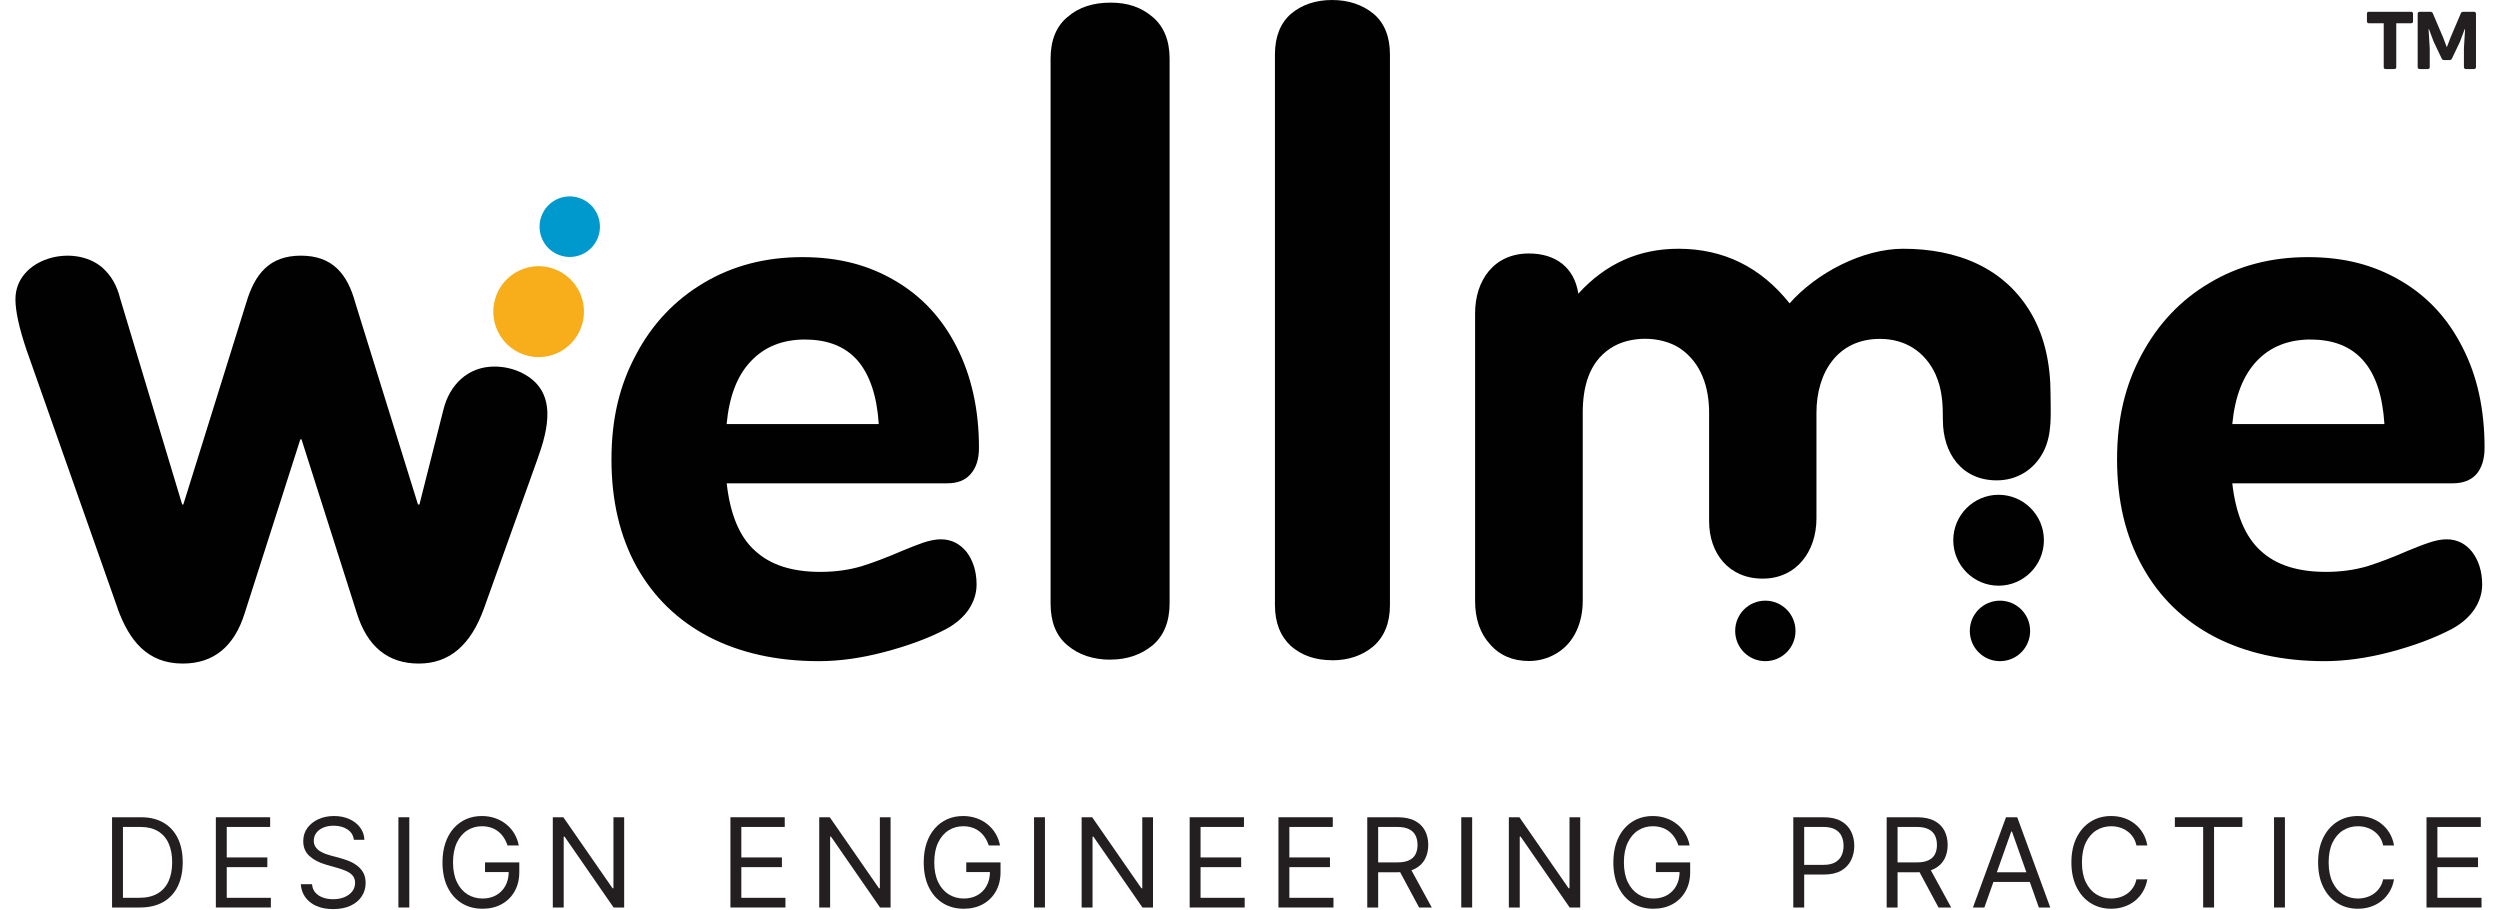
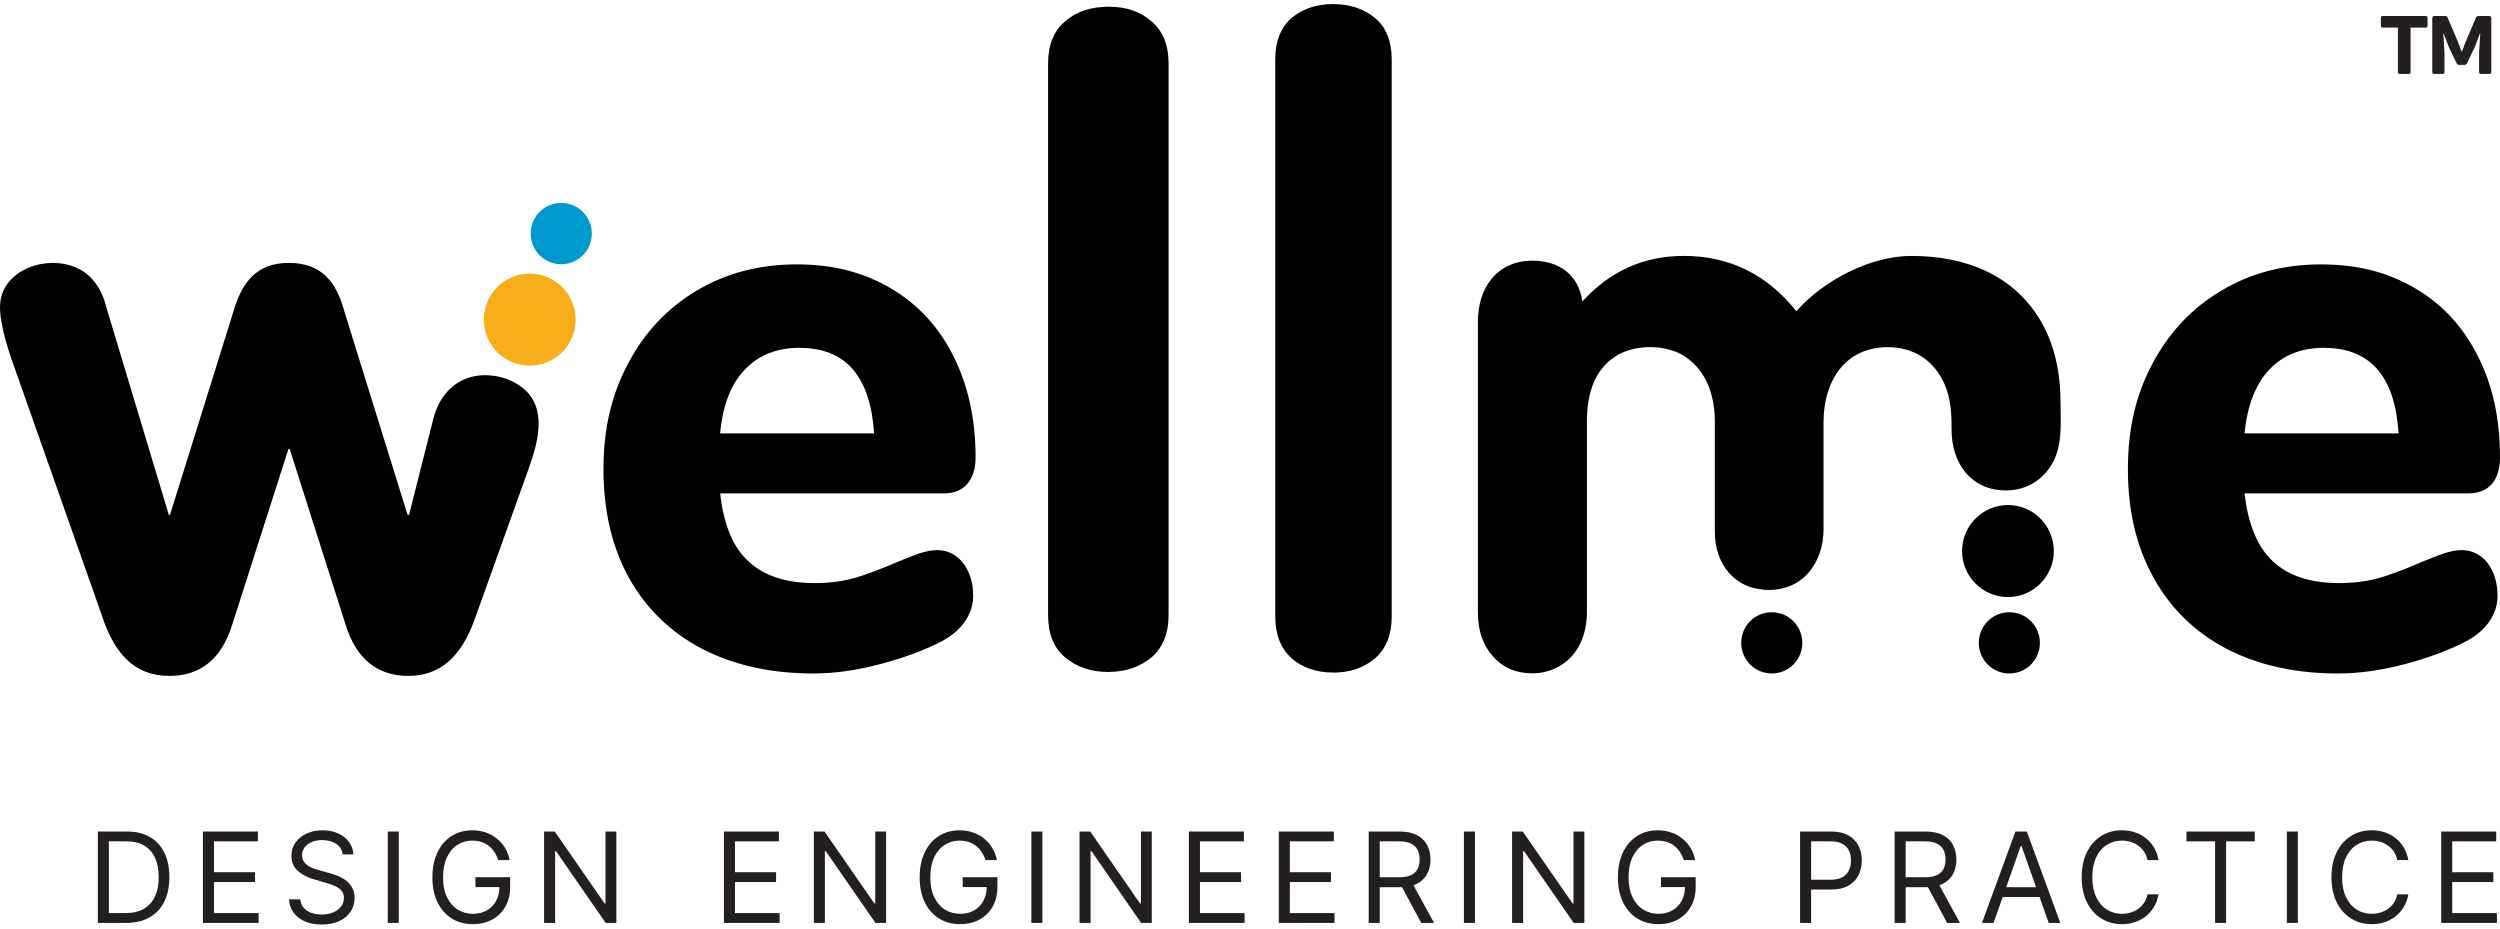
- <svg xmlns="http://www.w3.org/2000/svg" width="110" height="40" viewBox="0 0 220 81" fill="none">
+ <svg xmlns="http://www.w3.org/2000/svg" width="140" height="52" viewBox="0 0 220 81" fill="none">
  <path d="M214.826 80.859V72.817H219.665V73.681H215.797V76.398H219.415V77.262H215.797V79.995H219.728V80.859H214.826Z" fill="#231F20" />
  <path d="M211.934 75.33H210.963C210.906 75.05 210.805 74.804 210.662 74.592C210.521 74.38 210.348 74.202 210.145 74.058C209.944 73.911 209.721 73.801 209.475 73.728C209.23 73.654 208.974 73.618 208.708 73.618C208.223 73.618 207.783 73.741 207.389 73.987C206.997 74.233 206.685 74.596 206.453 75.075C206.223 75.554 206.108 76.141 206.108 76.838C206.108 77.534 206.223 78.122 206.453 78.601C206.685 79.08 206.997 79.442 207.389 79.689C207.783 79.934 208.223 80.058 208.708 80.058C208.974 80.058 209.23 80.021 209.475 79.948C209.721 79.874 209.944 79.766 210.145 79.622C210.348 79.475 210.521 79.296 210.662 79.084C210.805 78.869 210.906 78.623 210.963 78.346H211.934C211.861 78.757 211.728 79.124 211.535 79.449C211.342 79.773 211.102 80.05 210.814 80.278C210.527 80.503 210.205 80.674 209.847 80.792C209.492 80.91 209.113 80.969 208.708 80.969C208.024 80.969 207.416 80.801 206.884 80.466C206.351 80.131 205.932 79.654 205.627 79.037C205.321 78.419 205.169 77.686 205.169 76.838C205.169 75.99 205.321 75.257 205.627 74.639C205.932 74.021 206.351 73.544 206.884 73.209C207.416 72.874 208.024 72.707 208.708 72.707C209.113 72.707 209.492 72.766 209.847 72.883C210.205 73.001 210.527 73.174 210.814 73.402C211.102 73.627 211.342 73.902 211.535 74.226C211.728 74.548 211.861 74.916 211.934 75.33Z" fill="#231F20" />
  <path d="M202.212 72.817V80.859H201.241V72.817H202.212Z" fill="#231F20" />
  <path d="M192.406 73.681V72.817H198.419V73.681H195.898V80.859H194.927V73.681H192.406Z" fill="#231F20" />
  <path d="M189.952 75.33H188.981C188.924 75.05 188.823 74.804 188.68 74.592C188.539 74.38 188.367 74.202 188.163 74.058C187.962 73.911 187.739 73.801 187.493 73.728C187.248 73.654 186.992 73.618 186.726 73.618C186.241 73.618 185.801 73.741 185.407 73.987C185.015 74.233 184.703 74.596 184.471 75.075C184.241 75.554 184.126 76.141 184.126 76.838C184.126 77.534 184.241 78.122 184.471 78.601C184.703 79.08 185.015 79.442 185.407 79.689C185.801 79.934 186.241 80.058 186.726 80.058C186.992 80.058 187.248 80.021 187.493 79.948C187.739 79.874 187.962 79.766 188.163 79.622C188.367 79.475 188.539 79.296 188.68 79.084C188.823 78.869 188.924 78.623 188.981 78.346H189.952C189.879 78.757 189.746 79.124 189.553 79.449C189.36 79.773 189.12 80.05 188.832 80.278C188.545 80.503 188.223 80.674 187.865 80.792C187.51 80.91 187.131 80.969 186.726 80.969C186.042 80.969 185.434 80.801 184.902 80.466C184.369 80.131 183.95 79.654 183.645 79.037C183.339 78.419 183.187 77.686 183.187 76.838C183.187 75.99 183.339 75.257 183.645 74.639C183.95 74.021 184.369 73.544 184.902 73.209C185.434 72.874 186.042 72.707 186.726 72.707C187.131 72.707 187.51 72.766 187.865 72.883C188.223 73.001 188.545 73.174 188.832 73.402C189.12 73.627 189.36 73.902 189.553 74.226C189.746 74.548 189.879 74.916 189.952 75.33Z" fill="#231F20" />
  <path d="M175.432 80.859H174.414L177.359 72.817H178.361L181.305 80.859H180.287L177.891 74.089H177.828L175.432 80.859ZM175.808 77.717H179.911V78.581H175.808V77.717Z" fill="#231F20" />
  <path d="M166.728 80.859V72.817H169.437C170.064 72.817 170.578 72.924 170.98 73.139C171.382 73.351 171.679 73.643 171.873 74.014C172.066 74.386 172.162 74.809 172.162 75.283C172.162 75.757 172.066 76.177 171.873 76.543C171.679 76.91 171.383 77.198 170.984 77.407C170.584 77.614 170.074 77.717 169.453 77.717H167.26V76.838H169.422C169.85 76.838 170.194 76.775 170.455 76.649C170.719 76.524 170.909 76.346 171.027 76.115C171.147 75.882 171.207 75.605 171.207 75.283C171.207 74.961 171.147 74.679 171.027 74.439C170.907 74.198 170.715 74.012 170.451 73.881C170.188 73.747 169.839 73.681 169.406 73.681H167.699V80.859H166.728ZM170.502 77.246L172.476 80.859H171.348L169.406 77.246H170.502Z" fill="#231F20" />
  <path d="M158.407 80.859V72.817H161.116C161.745 72.817 162.259 72.931 162.659 73.158C163.061 73.383 163.358 73.689 163.551 74.073C163.744 74.458 163.841 74.888 163.841 75.361C163.841 75.835 163.744 76.266 163.551 76.653C163.361 77.041 163.066 77.35 162.666 77.58C162.267 77.808 161.756 77.921 161.132 77.921H159.19V77.058H161.1C161.531 77.058 161.877 76.983 162.138 76.834C162.399 76.685 162.588 76.483 162.706 76.229C162.826 75.972 162.886 75.683 162.886 75.361C162.886 75.039 162.826 74.751 162.706 74.497C162.588 74.243 162.398 74.044 162.134 73.9C161.87 73.754 161.521 73.681 161.085 73.681H159.378V80.859H158.407Z" fill="#231F20" />
  <path d="M148.17 75.33C148.084 75.065 147.97 74.829 147.829 74.619C147.691 74.407 147.525 74.226 147.332 74.077C147.141 73.928 146.925 73.814 146.682 73.736C146.439 73.657 146.173 73.618 145.883 73.618C145.408 73.618 144.976 73.741 144.587 73.987C144.198 74.233 143.889 74.596 143.659 75.075C143.43 75.554 143.315 76.141 143.315 76.838C143.315 77.534 143.431 78.122 143.663 78.601C143.896 79.08 144.21 79.442 144.607 79.689C145.004 79.934 145.45 80.058 145.946 80.058C146.405 80.058 146.81 79.959 147.16 79.763C147.512 79.564 147.786 79.284 147.982 78.923C148.18 78.559 148.279 78.131 148.279 77.639L148.577 77.702H146.165V76.838H149.219V77.702C149.219 78.364 149.078 78.94 148.796 79.429C148.517 79.919 148.131 80.298 147.637 80.568C147.147 80.835 146.583 80.969 145.946 80.969C145.236 80.969 144.612 80.801 144.074 80.466C143.539 80.131 143.122 79.654 142.822 79.037C142.524 78.419 142.375 77.686 142.375 76.838C142.375 76.202 142.46 75.63 142.63 75.122C142.802 74.611 143.045 74.177 143.358 73.818C143.671 73.459 144.042 73.184 144.47 72.993C144.898 72.802 145.369 72.707 145.883 72.707C146.306 72.707 146.7 72.771 147.066 72.899C147.434 73.025 147.761 73.204 148.048 73.437C148.338 73.668 148.579 73.944 148.773 74.266C148.966 74.585 149.099 74.94 149.172 75.33H148.17Z" fill="#231F20" />
  <path d="M139.423 72.817V80.859H138.483L134.114 74.544H134.035V80.859H133.064V72.817H134.004L138.389 79.147H138.467V72.817H139.423Z" fill="#231F20" />
  <path d="M129.794 72.817V80.859H128.823V72.817H129.794Z" fill="#231F20" />
  <path d="M120.448 80.859V72.817H123.158C123.784 72.817 124.298 72.924 124.7 73.139C125.102 73.351 125.4 73.643 125.593 74.014C125.786 74.386 125.883 74.809 125.883 75.283C125.883 75.757 125.786 76.177 125.593 76.543C125.4 76.91 125.103 77.198 124.704 77.407C124.305 77.614 123.794 77.717 123.173 77.717H120.981V76.838H123.142C123.57 76.838 123.914 76.775 124.175 76.649C124.439 76.524 124.63 76.346 124.747 76.115C124.867 75.882 124.927 75.605 124.927 75.283C124.927 74.961 124.867 74.679 124.747 74.439C124.627 74.198 124.435 74.012 124.172 73.881C123.908 73.747 123.56 73.681 123.126 73.681H121.419V80.859H120.448ZM124.222 77.246L126.196 80.859H125.068L123.126 77.246H124.222Z" fill="#231F20" />
  <path d="M112.536 80.859V72.817H117.375V73.681H113.507V76.398H117.125V77.262H113.507V79.995H117.438V80.859H112.536Z" fill="#231F20" />
  <path d="M104.624 80.859V72.817H109.463V73.681H105.595V76.398H109.212V77.262H105.595V79.995H109.526V80.859H104.624Z" fill="#231F20" />
  <path d="M101.358 72.817V80.859H100.418L96.049 74.544H95.971V80.859H94.999V72.817H95.939L100.324 79.147H100.402V72.817H101.358Z" fill="#231F20" />
  <path d="M91.73 72.817V80.859H90.759V72.817H91.73Z" fill="#231F20" />
  <path d="M86.723 75.33C86.637 75.065 86.524 74.829 86.383 74.619C86.245 74.407 86.079 74.226 85.886 74.077C85.695 73.928 85.478 73.814 85.236 73.736C84.993 73.657 84.727 73.618 84.437 73.618C83.962 73.618 83.53 73.741 83.141 73.987C82.752 74.233 82.443 74.596 82.213 75.075C81.983 75.554 81.869 76.141 81.869 76.838C81.869 77.534 81.985 78.122 82.217 78.601C82.449 79.08 82.764 79.442 83.161 79.689C83.557 79.934 84.004 80.058 84.5 80.058C84.959 80.058 85.364 79.959 85.713 79.763C86.066 79.564 86.34 79.284 86.535 78.923C86.734 78.559 86.833 78.131 86.833 77.639L87.131 77.702H84.719V76.838H87.773V77.702C87.773 78.364 87.632 78.94 87.35 79.429C87.071 79.919 86.684 80.298 86.191 80.568C85.7 80.835 85.136 80.969 84.5 80.969C83.79 80.969 83.166 80.801 82.628 80.466C82.093 80.131 81.675 79.654 81.375 79.037C81.078 78.419 80.929 77.686 80.929 76.838C80.929 76.202 81.014 75.63 81.183 75.122C81.356 74.611 81.599 74.177 81.912 73.818C82.225 73.459 82.596 73.184 83.024 72.993C83.452 72.802 83.923 72.707 84.437 72.707C84.86 72.707 85.254 72.771 85.619 72.899C85.987 73.025 86.315 73.204 86.602 73.437C86.892 73.668 87.133 73.944 87.326 74.266C87.519 74.585 87.653 74.94 87.726 75.33H86.723Z" fill="#231F20" />
  <path d="M77.976 72.817V80.859H77.037L72.667 74.544H72.589V80.859H71.618V72.817H72.558L76.943 79.147H77.021V72.817H77.976Z" fill="#231F20" />
  <path d="M63.706 80.859V72.817H68.545V73.681H64.677V76.398H68.294V77.262H64.677V79.995H68.608V80.859H63.706Z" fill="#231F20" />
  <path d="M54.238 72.817V80.859H53.298L48.929 74.544H48.851V80.859H47.88V72.817H48.819L53.205 79.147H53.283V72.817H54.238Z" fill="#231F20" />
  <path d="M43.845 75.33C43.759 75.065 43.645 74.829 43.504 74.619C43.366 74.407 43.2 74.226 43.007 74.077C42.816 73.928 42.6 73.814 42.357 73.736C42.114 73.657 41.848 73.618 41.558 73.618C41.083 73.618 40.651 73.741 40.262 73.987C39.873 74.233 39.564 74.596 39.334 75.075C39.105 75.554 38.99 76.141 38.99 76.838C38.99 77.534 39.106 78.122 39.338 78.601C39.571 79.08 39.885 79.442 40.282 79.689C40.679 79.934 41.125 80.058 41.621 80.058C42.08 80.058 42.485 79.959 42.835 79.763C43.187 79.564 43.461 79.284 43.657 78.923C43.855 78.559 43.954 78.131 43.954 77.639L44.252 77.702H41.84V76.838H44.894V77.702C44.894 78.364 44.753 78.94 44.471 79.429C44.192 79.919 43.806 80.298 43.312 80.568C42.822 80.835 42.258 80.969 41.621 80.969C40.911 80.969 40.287 80.801 39.749 80.466C39.214 80.131 38.797 79.654 38.497 79.037C38.199 78.419 38.05 77.686 38.05 76.838C38.05 76.202 38.135 75.63 38.305 75.122C38.477 74.611 38.72 74.177 39.033 73.818C39.346 73.459 39.717 73.184 40.145 72.993C40.573 72.802 41.044 72.707 41.558 72.707C41.981 72.707 42.375 72.771 42.741 72.899C43.109 73.025 43.436 73.204 43.723 73.437C44.013 73.668 44.255 73.944 44.448 74.266C44.641 74.585 44.774 74.94 44.847 75.33H43.845Z" fill="#231F20" />
  <path d="M35.093 72.817V80.859H34.123V72.817H35.093Z" fill="#231F20" />
  <path d="M30.154 74.827C30.107 74.429 29.916 74.12 29.582 73.9C29.248 73.681 28.838 73.571 28.353 73.571C27.998 73.571 27.687 73.628 27.421 73.743C27.157 73.859 26.951 74.017 26.802 74.219C26.656 74.42 26.583 74.649 26.583 74.906C26.583 75.12 26.634 75.305 26.736 75.459C26.84 75.611 26.973 75.738 27.135 75.84C27.297 75.94 27.467 76.022 27.644 76.088C27.822 76.15 27.985 76.202 28.134 76.241L28.948 76.461C29.157 76.516 29.389 76.592 29.645 76.689C29.903 76.785 30.15 76.918 30.385 77.085C30.622 77.25 30.818 77.462 30.972 77.721C31.126 77.98 31.203 78.298 31.203 78.675C31.203 79.11 31.09 79.503 30.863 79.853C30.638 80.204 30.309 80.483 29.876 80.69C29.445 80.897 28.922 81 28.306 81C27.732 81 27.234 80.907 26.814 80.721C26.397 80.535 26.068 80.276 25.828 79.944C25.59 79.611 25.456 79.225 25.424 78.785H26.427C26.453 79.089 26.555 79.34 26.732 79.539C26.912 79.736 27.139 79.882 27.413 79.979C27.69 80.073 27.988 80.12 28.306 80.12C28.677 80.12 29.009 80.06 29.304 79.94C29.599 79.817 29.833 79.647 30.005 79.429C30.177 79.209 30.264 78.953 30.264 78.66C30.264 78.393 30.189 78.175 30.04 78.008C29.892 77.84 29.696 77.704 29.453 77.6C29.21 77.495 28.948 77.403 28.666 77.325L27.68 77.042C27.053 76.861 26.557 76.603 26.192 76.268C25.826 75.933 25.644 75.495 25.644 74.953C25.644 74.503 25.765 74.11 26.008 73.775C26.253 73.437 26.582 73.175 26.994 72.99C27.409 72.801 27.873 72.707 28.384 72.707C28.901 72.707 29.36 72.8 29.762 72.986C30.164 73.169 30.483 73.42 30.718 73.74C30.955 74.059 31.08 74.421 31.093 74.827H30.154Z" fill="#231F20" />
  <path d="M17.857 80.859V72.817H22.696V73.681H18.828V76.398H22.445V77.262H18.828V79.995H22.759V80.859H17.857Z" fill="#231F20" />
  <path d="M11.084 80.859H8.609V72.817H11.193C11.971 72.817 12.637 72.978 13.19 73.3C13.743 73.619 14.168 74.079 14.463 74.678C14.758 75.275 14.905 75.99 14.905 76.822C14.905 77.66 14.756 78.381 14.459 78.986C14.161 79.588 13.728 80.051 13.159 80.376C12.59 80.698 11.898 80.859 11.084 80.859ZM9.58 79.995H11.021C11.684 79.995 12.233 79.867 12.669 79.61C13.105 79.353 13.43 78.988 13.644 78.514C13.858 78.041 13.965 77.477 13.965 76.822C13.965 76.173 13.86 75.614 13.648 75.145C13.437 74.674 13.121 74.313 12.701 74.061C12.28 73.808 11.757 73.681 11.131 73.681H9.58V79.995Z" fill="#231F20" />
  <path d="M130.055 53.546V27.92C130.055 24.99 131.723 22.585 134.851 22.585C137.194 22.585 138.889 23.788 139.255 26.165C141.68 23.497 144.65 22.164 148.171 22.164C152.188 22.164 155.496 23.788 158.08 27.029C160.45 24.334 164.571 22.164 168.196 22.164C172.916 22.164 177.271 23.788 179.689 28.073C180.785 30.035 181.329 32.385 181.329 35.136C181.329 36.836 181.508 38.639 180.702 40.236C179.868 41.86 178.332 42.8 176.533 42.8C173.405 42.8 171.737 40.367 171.737 37.437C171.737 35.972 171.682 34.714 171.083 33.359C170.146 31.321 168.368 30.194 166.128 30.194C162.325 30.194 160.471 33.228 160.471 36.78V46.193C160.471 49.123 158.7 51.556 155.675 51.556C152.65 51.556 150.907 49.282 150.907 46.456V36.78C150.907 34.534 150.231 32.337 148.302 31.03C146.579 29.904 143.816 29.904 142.121 31.03C140.164 32.309 139.647 34.562 139.647 36.78V53.539C139.647 55.399 138.944 57.251 137.304 58.218C136.574 58.66 135.74 58.895 134.851 58.895C133.418 58.895 132.247 58.398 131.385 57.403C130.496 56.435 130.055 55.129 130.055 53.533V53.546Z" fill="#010101" />
  <path fill-rule="evenodd" clip-rule="evenodd" d="M158.604 56.214C158.604 54.728 157.405 53.519 155.916 53.519C154.428 53.519 153.229 54.721 153.229 56.214C153.229 57.707 154.428 58.909 155.916 58.909C157.405 58.909 158.604 57.707 158.604 56.214Z" fill="#010101" />
  <path fill-rule="evenodd" clip-rule="evenodd" d="M179.51 56.214C179.51 54.728 178.311 53.519 176.823 53.519C175.334 53.519 174.135 54.721 174.135 56.214C174.135 57.707 175.334 58.909 176.823 58.909C178.311 58.909 179.51 57.707 179.51 56.214Z" fill="#010101" />
  <path fill-rule="evenodd" clip-rule="evenodd" d="M180.737 48.135C180.737 45.896 178.924 44.085 176.699 44.085C174.473 44.085 172.661 45.903 172.661 48.135C172.661 50.367 174.473 52.185 176.699 52.185C178.924 52.185 180.737 50.367 180.737 48.135Z" fill="#010101" />
  <path d="M82.454 48.052C83.391 48.052 84.149 48.446 84.749 49.179C85.321 49.939 85.638 50.906 85.638 52.081C85.638 52.869 85.403 53.595 84.935 54.307C84.466 54.984 83.812 55.564 82.95 56.034C81.359 56.871 79.512 57.548 77.397 58.101C75.309 58.654 73.359 58.909 71.581 58.909C67.825 58.909 64.566 58.177 61.782 56.739C58.991 55.274 56.855 53.187 55.346 50.492C53.858 47.797 53.107 44.611 53.107 40.948C53.107 37.285 53.837 34.306 55.298 31.59C56.731 28.867 58.764 26.725 61.32 25.211C63.898 23.67 66.847 22.91 70.106 22.91C73.365 22.91 75.998 23.615 78.368 25.004C80.739 26.386 82.564 28.349 83.867 30.913C85.169 33.477 85.851 36.456 85.851 39.904C85.851 40.927 85.59 41.708 85.093 42.254C84.625 42.8 83.922 43.062 83.033 43.062H63.374C63.684 45.834 64.518 47.845 65.903 49.075C67.26 50.333 69.19 50.955 71.719 50.955C73.076 50.955 74.296 50.775 75.371 50.457C76.466 50.118 77.638 49.669 78.968 49.096C79.622 48.833 80.242 48.571 80.842 48.363C81.469 48.156 81.986 48.052 82.461 48.052H82.454ZM70.382 30.249C68.376 30.249 66.757 30.878 65.531 32.184C64.304 33.463 63.601 35.322 63.367 37.782H76.921C76.763 35.301 76.135 33.415 75.047 32.136C73.951 30.878 72.387 30.256 70.382 30.256V30.249ZM97.573 58.778C96.008 58.778 94.734 58.336 93.741 57.499C92.721 56.663 92.232 55.406 92.232 53.761V5.225C92.232 3.608 92.728 2.35 93.741 1.514C94.734 0.65 96.008 0.235 97.573 0.235C99.137 0.235 100.308 0.65 101.328 1.514C102.32 2.35 102.837 3.608 102.837 5.225V53.754C102.837 55.398 102.313 56.656 101.328 57.493C100.308 58.329 99.061 58.771 97.573 58.771V58.778ZM216.63 48.052C217.54 48.052 218.325 48.446 218.897 49.179C219.469 49.939 219.786 50.906 219.786 52.081C219.786 52.869 219.552 53.595 219.083 54.307C218.615 54.984 217.96 55.564 217.099 56.034C215.507 56.871 213.66 57.548 211.573 58.101C209.464 58.654 207.507 58.909 205.736 58.909C201.981 58.909 198.721 58.177 195.938 56.739C193.147 55.274 191.011 53.187 189.522 50.492C188.013 47.797 187.255 44.611 187.255 40.948C187.255 37.285 187.986 34.306 189.446 31.59C190.907 28.867 192.912 26.725 195.496 25.211C198.053 23.67 200.995 22.91 204.255 22.91C207.514 22.91 210.146 23.615 212.517 25.004C214.887 26.386 216.713 28.349 218.015 30.913C219.345 33.477 220 36.456 220 39.904C220 40.927 219.738 41.708 219.269 42.254C218.773 42.8 218.07 43.062 217.182 43.062H197.522C197.832 45.834 198.694 47.845 200.051 49.075C201.409 50.333 203.338 50.955 205.867 50.955C207.225 50.955 208.444 50.775 209.54 50.457C210.608 50.118 211.807 49.669 213.109 49.096C213.764 48.833 214.384 48.571 215.011 48.363C215.611 48.156 216.155 48.052 216.63 48.052ZM204.537 30.249C202.532 30.249 200.913 30.878 199.686 32.184C198.487 33.463 197.757 35.322 197.522 37.782H211.076C210.918 35.301 210.318 33.415 209.202 32.136C208.107 30.878 206.542 30.256 204.537 30.256V30.249ZM117.308 58.826C115.847 58.826 114.62 58.412 113.655 57.569C112.718 56.705 112.222 55.502 112.222 53.906V4.838C112.222 3.269 112.718 2.039 113.655 1.23C114.62 0.422 115.847 0 117.308 0C118.768 0 120.022 0.415 121.008 1.23C121.973 2.039 122.469 3.269 122.469 4.838V53.913C122.469 55.509 121.973 56.712 121.008 57.575C120.016 58.412 118.789 58.833 117.308 58.833V58.826Z" fill="#010101" />
  <path d="M9.123 54.251L0.992 31.189C0.317 29.199 0 27.685 0 26.669C0 23.007 5.161 21.652 7.718 23.822C8.524 24.527 9.048 25.446 9.33 26.593L14.856 44.949H14.96L20.562 26.987C21.32 24.423 22.622 22.779 25.434 22.779C28.245 22.779 29.582 24.403 30.285 26.987L35.866 44.949H35.997L38.133 36.504C38.678 34.279 40.325 32.661 42.667 32.661C43.577 32.661 44.418 32.869 45.141 33.235C48.373 34.852 47.463 38.28 46.499 40.948L41.73 54.258C40.559 57.472 38.678 59.123 35.942 59.123C33.206 59.123 31.353 57.631 30.416 54.624L25.489 39.144H25.385L20.431 54.624C19.494 57.631 17.64 59.123 14.905 59.123C11.721 59.123 10.136 57.029 9.116 54.258L9.123 54.251Z" fill="#010101" />
  <path fill-rule="evenodd" clip-rule="evenodd" d="M46.864 19.268C46.354 20.664 47.064 22.219 48.462 22.73C49.854 23.242 51.405 22.53 51.915 21.127C52.425 19.731 51.715 18.176 50.316 17.665C48.924 17.153 47.374 17.865 46.864 19.268Z" fill="#0099CD" />
  <path fill-rule="evenodd" clip-rule="evenodd" d="M42.826 26.372C42.054 28.473 43.129 30.795 45.224 31.569C47.319 32.343 49.634 31.265 50.406 29.164C51.177 27.063 50.102 24.741 48.008 23.967C45.92 23.193 43.597 24.271 42.826 26.372Z" fill="#F8AE1A" />
  <path d="M211.18 6.151C211.063 6.151 211.015 6.082 211.015 5.978V2.073H209.692C209.588 2.073 209.519 2.004 209.519 1.901V1.223C209.519 1.106 209.568 1.05 209.692 1.05H213.454C213.571 1.05 213.626 1.12 213.626 1.223V1.901C213.626 2.004 213.578 2.073 213.454 2.073H212.131V5.978C212.131 6.082 212.083 6.151 211.959 6.151H211.18ZM214.212 6.151C214.109 6.151 214.04 6.082 214.04 5.978V1.223C214.04 1.12 214.109 1.05 214.212 1.05H215.177C215.28 1.05 215.363 1.099 215.397 1.203L216.314 3.359L216.637 4.209L216.961 3.359L217.878 1.203C217.912 1.099 217.995 1.05 218.098 1.05H219.063C219.166 1.05 219.235 1.12 219.235 1.223V5.978C219.235 6.082 219.166 6.151 219.063 6.151H218.333C218.229 6.151 218.16 6.082 218.16 5.978V4.299L218.264 2.599H218.229L217.809 3.718L217.113 5.176C217.065 5.294 216.996 5.349 216.892 5.349H216.382C216.279 5.349 216.21 5.301 216.162 5.176L215.466 3.718L215.046 2.599H215.011L215.115 4.299V5.978C215.115 6.082 215.066 6.151 214.942 6.151H214.212Z" fill="#231F20" />
</svg>
